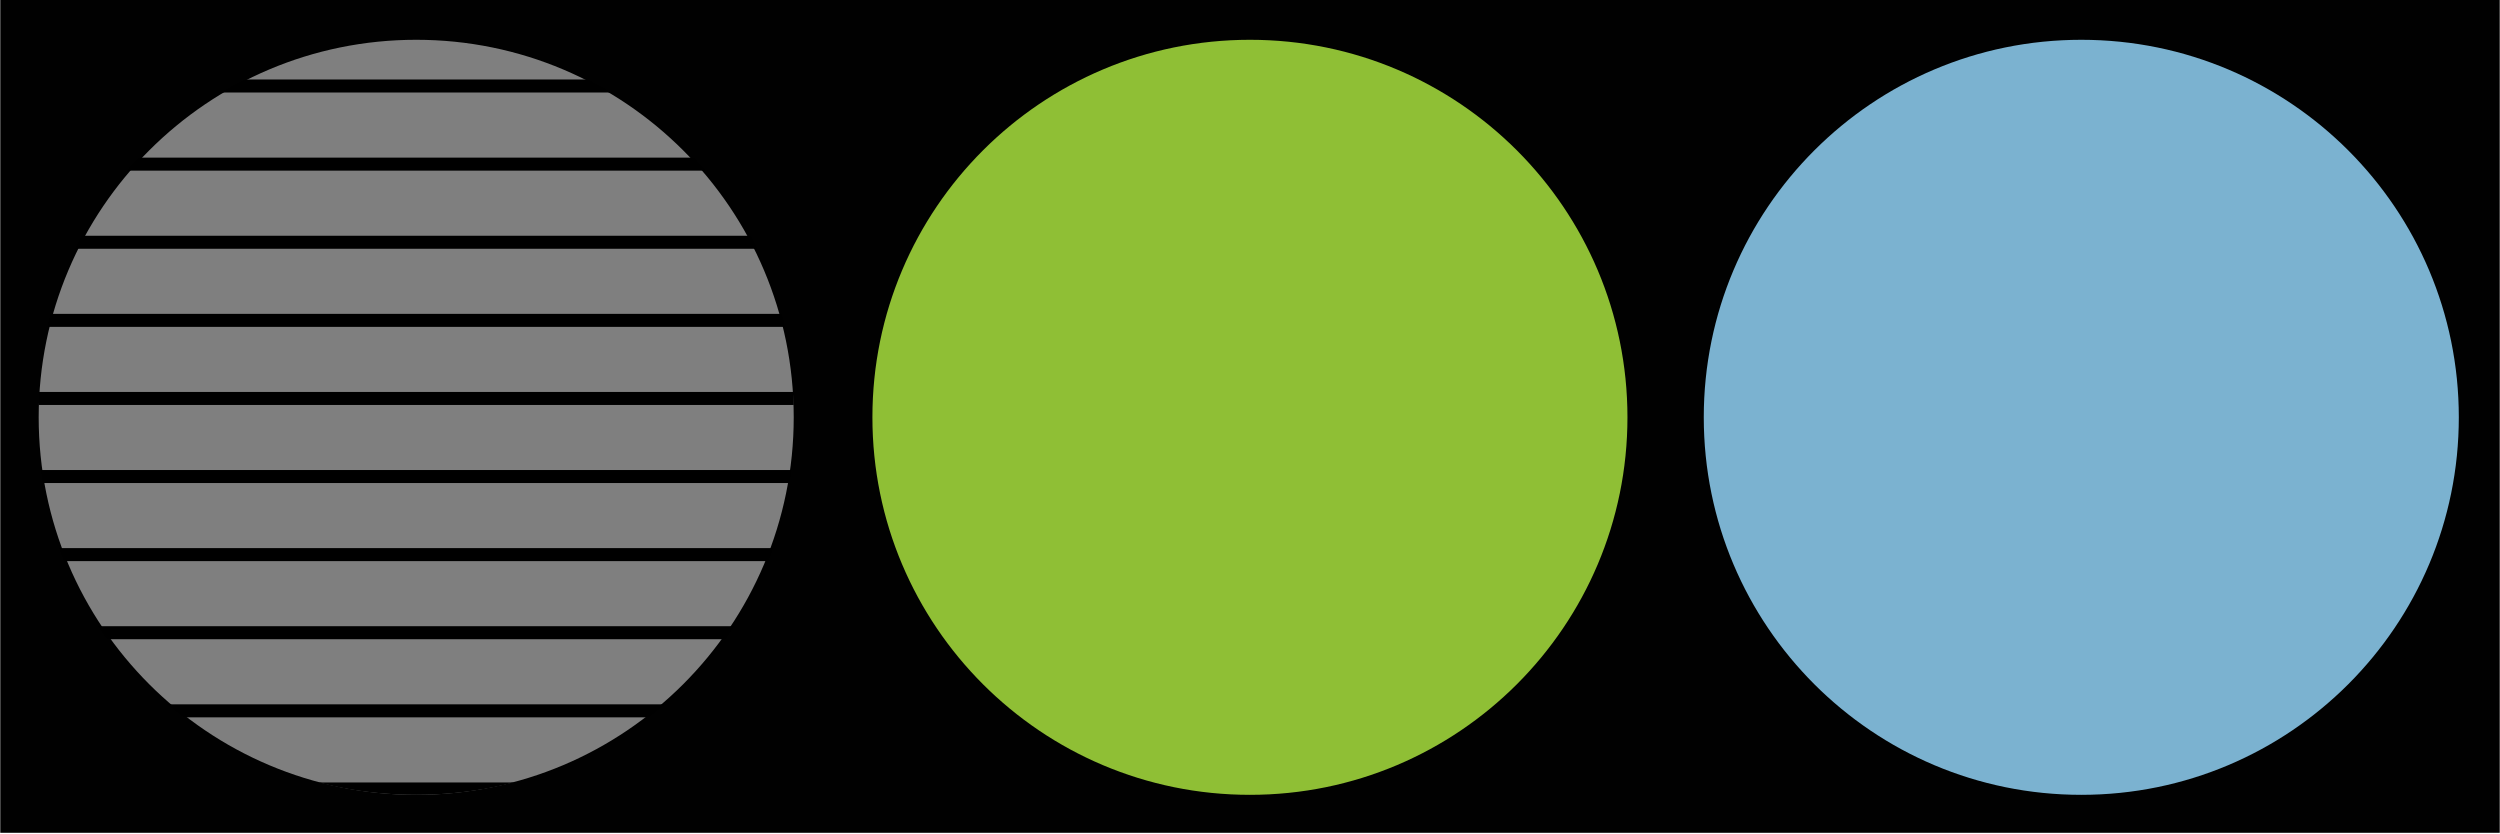
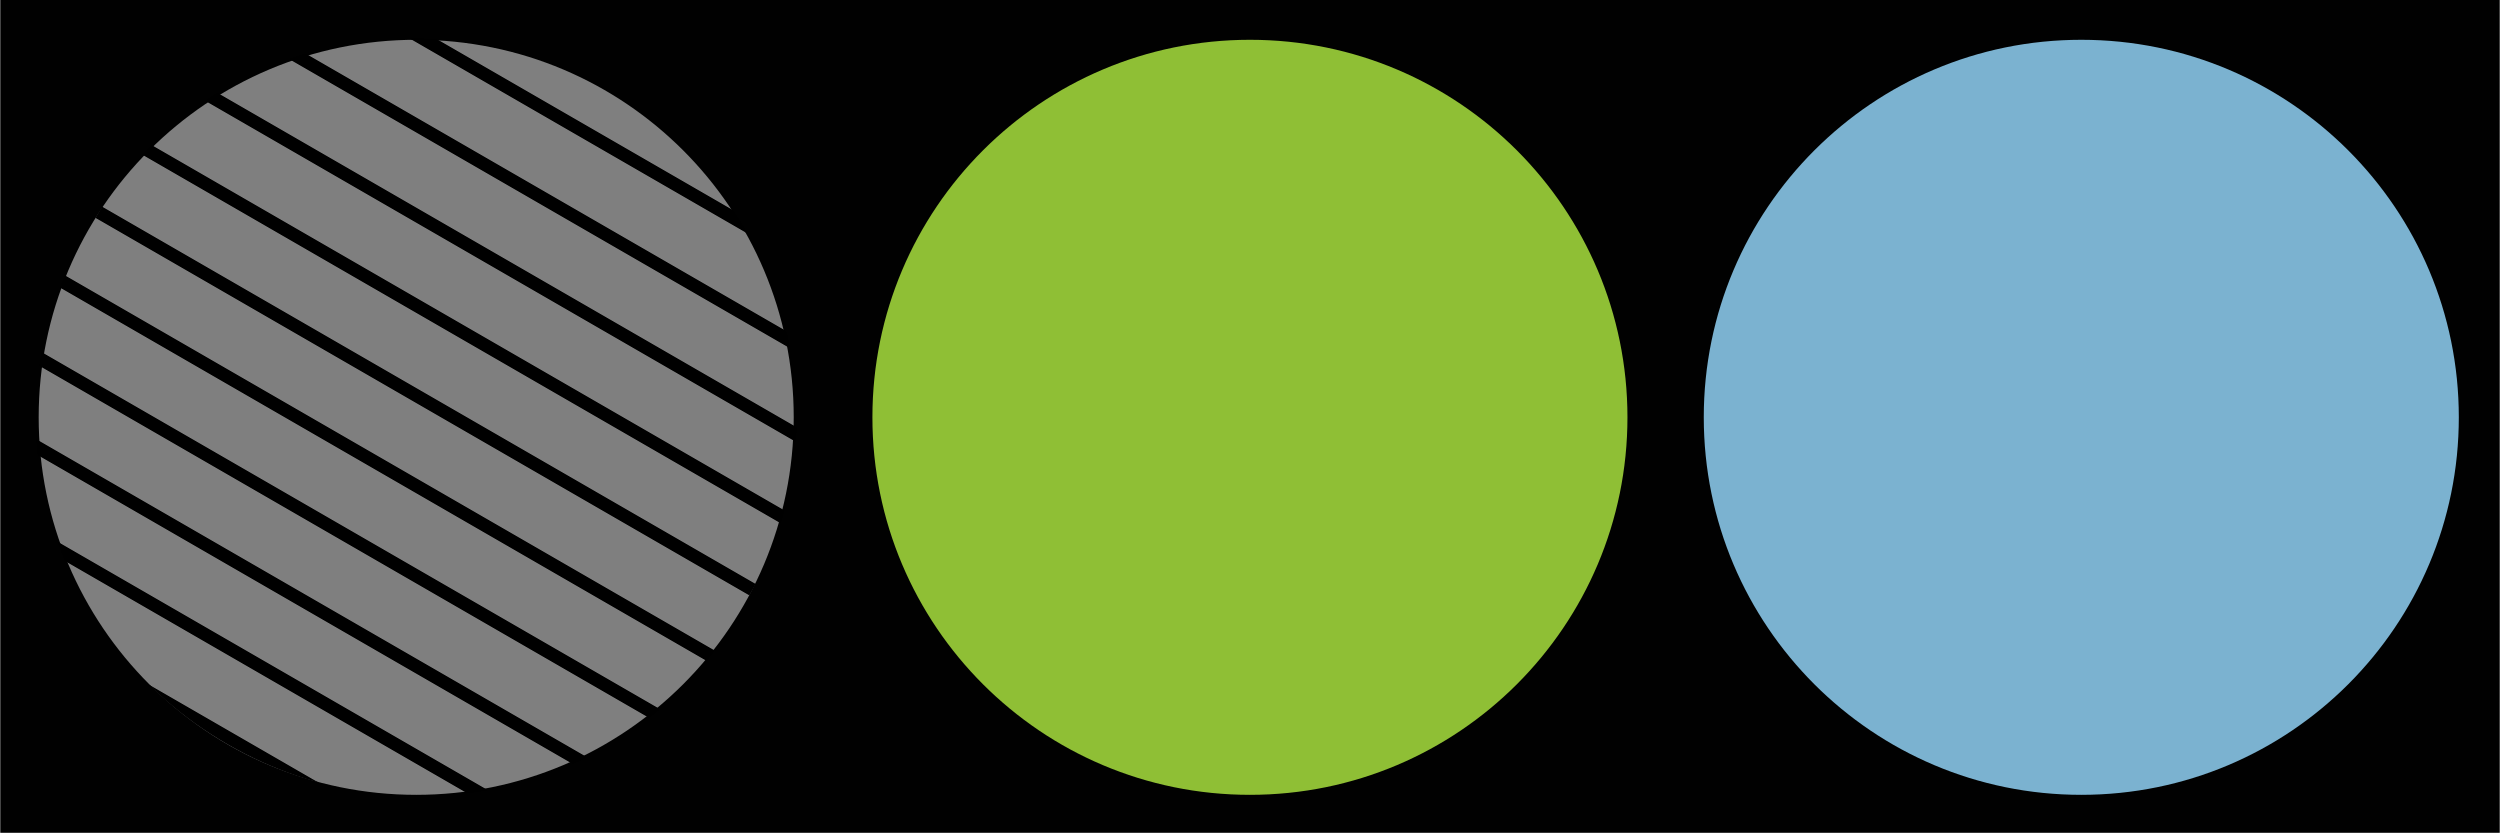
<svg xmlns="http://www.w3.org/2000/svg" xmlns:xlink="http://www.w3.org/1999/xlink" width="300" height="100" viewBox="0 0.139 1920 640.139" id="svg2" version="1.1">
  <defs id="defs4">
    <pattern xlink:href="#pattern5644" id="pattern5650" patternTransform="matrix(10,0,0,10,-54.38929,-772.7174)" />
    <pattern xlink:href="#Strips1_5" id="pattern5644" patternTransform="matrix(10,0,0,10,-507.9346,584.8527)" />
    <pattern xlink:href="#pattern5622" id="pattern5630" patternTransform="matrix(10,0,0,10,133.1921,-319.8558)" />
-     <pattern xlink:href="#pattern5622" id="pattern5628" patternTransform="matrix(10,0,0,10,1.200976,-640.209)" />
+     <pattern xlink:href="#pattern5622" id="pattern5628" patternTransform="matrix(10,0,0,10,-201.5173,-757.7561)" />
    <pattern xlink:href="#Strips1_5" id="pattern5622" patternTransform="matrix(10,0,0,10,-320.3532,131.9911)" />
    <pattern id="Strips1_5" patternTransform="translate(0,0) scale(10,10)" height="1" width="6" patternUnits="userSpaceOnUse">
      <rect id="rect4932" height="2" width="1" y="-0.5" x="0" style="fill:black;stroke:none" />
    </pattern>
  </defs>
  <g id="layer1" style="display:inline" transform="translate(-1.427985,-252.4305)">
    <rect style="opacity:0.994;fill:#000000;fill-opacity:1" id="rect4138" width="1920" height="640" x="1.428" y="252.292" ry="1.802" rx="0" />
  </g>
  <g id="g4705" style="display:none" transform="translate(-1.427985,-252.4305)">
    <circle r="290" cy="573.135" cx="320.932" id="circle4707" style="opacity:0.994;fill:#8fbf35;fill-opacity:1" />
  </g>
  <g style="display:none" id="g4701" transform="translate(-1.427985,-252.4305)">
    <circle style="opacity:0.994;fill:#d9989e;fill-opacity:1" id="circle4703" cx="320.932" cy="573.135" r="290" />
  </g>
  <g id="g4697" style="display:none" transform="translate(-1.427985,-252.4305)">
    <circle r="290" cy="573.135" cx="320.932" id="circle4699" style="opacity:0.994;fill:#ae98c6;fill-opacity:1" />
  </g>
  <g id="layer2" style="display:none" transform="translate(-1.427985,-252.4305)">
    <circle style="opacity:0.994;fill:#7bb2d0;fill-opacity:1" id="path4689" cx="320.932" cy="573.135" r="290" />
  </g>
  <g transform="translate(-1.427985,-252.4305)" style="display:inline" id="g4180">
    <circle style="opacity:0.994;fill:#808080;fill-opacity:1" id="circle4182" cx="320.932" cy="573.135" r="290" />
  </g>
  <g id="layer3" style="display:inline">
-     <rect style="opacity:0.994;fill:url(#pattern5628);fill-opacity:1" id="rect4901" width="580" height="580" x="30.705" y="-609.504" rx="280.63" ry="291.201" transform="matrix(0,1,-1,0,0,0)" />
+     <rect style="opacity:0.994;fill:url(#pattern5628);fill-opacity:1" id="rect4901" width="580" height="580" x="-172.013" y="-727.051" rx="280.63" ry="291.201" transform="matrix(-0.5,0.8660254,-0.8660254,-0.5,0,0)" />
  </g>
  <g id="g5624" style="display:none">
    <rect ry="291.201" rx="280.63" y="-289.151" x="162.696" height="580" width="580" id="rect5626" style="opacity:0.994;fill:url(#pattern5630);fill-opacity:1" transform="matrix(0.7071068,0.7071068,-0.7071068,0.7071068,0,0)" />
  </g>
  <g id="layer6" style="display:inline">
    <ellipse style="fill:#000000;fill-opacity:1" id="path4279" cx="838.572" cy="249.932" rx="120" ry="150" />
    <circle style="fill:#8fbf35;fill-opacity:1" id="path4281" cx="959.947" cy="320.705" r="290" />
  </g>
  <g id="g4285" style="display:none">
    <ellipse ry="150" rx="120" cy="249.932" cx="838.572" id="ellipse4287" style="fill:#000000;fill-opacity:1" />
    <circle r="290" cy="320.705" cx="959.947" id="circle4289" style="fill:#d9989e;fill-opacity:1" />
  </g>
  <g id="g4291" style="display:none">
    <ellipse style="fill:#000000;fill-opacity:1" id="ellipse4293" cx="838.572" cy="249.932" rx="120" ry="150" />
    <circle style="fill:#ae98c6;fill-opacity:1" id="circle4295" cx="959.947" cy="320.705" r="290" />
  </g>
  <g id="g4297" style="display:none">
    <ellipse ry="150" rx="120" cy="249.932" cx="838.572" id="ellipse4299" style="fill:#000000;fill-opacity:1" />
    <circle r="290" cy="320.705" cx="959.947" id="circle4301" style="fill:#7bb2d0;fill-opacity:1" />
  </g>
  <g style="display:none" id="g5632">
    <ellipse style="fill:#000000;fill-opacity:1" id="ellipse5634" cx="838.572" cy="249.932" rx="120" ry="150" />
    <circle style="fill:#808080;fill-opacity:1" id="circle5636" cx="959.947" cy="320.705" r="290" />
  </g>
  <g id="layer5" style="display:none">
    <rect style="opacity:0.994;fill:url(#pattern5644);fill-opacity:1" id="rect5639" width="580" height="580" x="162.012" y="615.558" rx="263.069" ry="319.807" transform="matrix(0.7071068,-0.7071068,0.7071068,0.7071068,0,0)" />
  </g>
  <g id="g5646" style="display:none">
    <rect ry="319.807" rx="263.069" y="-742.012" x="615.558" height="580" width="580" id="rect5648" style="opacity:0.994;fill:url(#pattern5650);fill-opacity:1" transform="matrix(0.7071068,0.7071068,-0.7071068,0.7071068,0,0)" />
  </g>
  <g id="g5664" style="display:none">
    <circle transform="translate(-1.427985,-252.4305)" style="display:inline;fill:#8fbf35;fill-opacity:1" id="circle5666" cx="1600" cy="573.136" r="290" />
  </g>
  <g style="display:none" id="g5660">
    <circle r="290" cy="573.136" cx="1600" id="circle5662" style="display:inline;fill:#d9989e;fill-opacity:1" transform="translate(-1.427985,-252.4305)" />
  </g>
  <g id="g5656" style="display:none">
    <circle transform="translate(-1.427985,-252.4305)" style="display:inline;fill:#ae98c6;fill-opacity:1" id="circle5658" cx="1600" cy="573.136" r="290" />
  </g>
  <g style="display:inline" id="g5652">
    <circle r="290" cy="573.136" cx="1600" id="circle5654" style="display:inline;fill:#7bb2d0;fill-opacity:1" transform="translate(-1.427985,-252.4305)" />
  </g>
  <g id="layer7" style="display:none">
    <circle transform="translate(-1.427985,-252.4305)" style="display:inline;fill:#808080;fill-opacity:1" id="path4304" cx="1600" cy="573.136" r="290" />
  </g>
  <g id="g5638" style="display:none" transform="translate(-1.427985,-252.4305)">
    <rect transform="matrix(-0.7071068,0.7071068,-0.7071068,-0.7071068,0,0)" style="opacity:0.994;fill:url(#Strips1_5);fill-opacity:1" id="rect5640" width="601.041" height="615.183" x="-1024.518" y="-1837.938" ry="304.056" rx="300.52" />
  </g>
  <g id="g4197" style="display:none" transform="translate(-1.427985,-252.4305)">
    <rect rx="307.109" ry="303.984" y="-1036.893" x="1232.92" height="615.183" width="615.183" id="rect4199" style="opacity:0.994;fill:url(#Strips1_5);fill-opacity:1" transform="matrix(0.7071068,0.7071068,-0.7071068,0.7071068,0,0)" />
  </g>
</svg>
